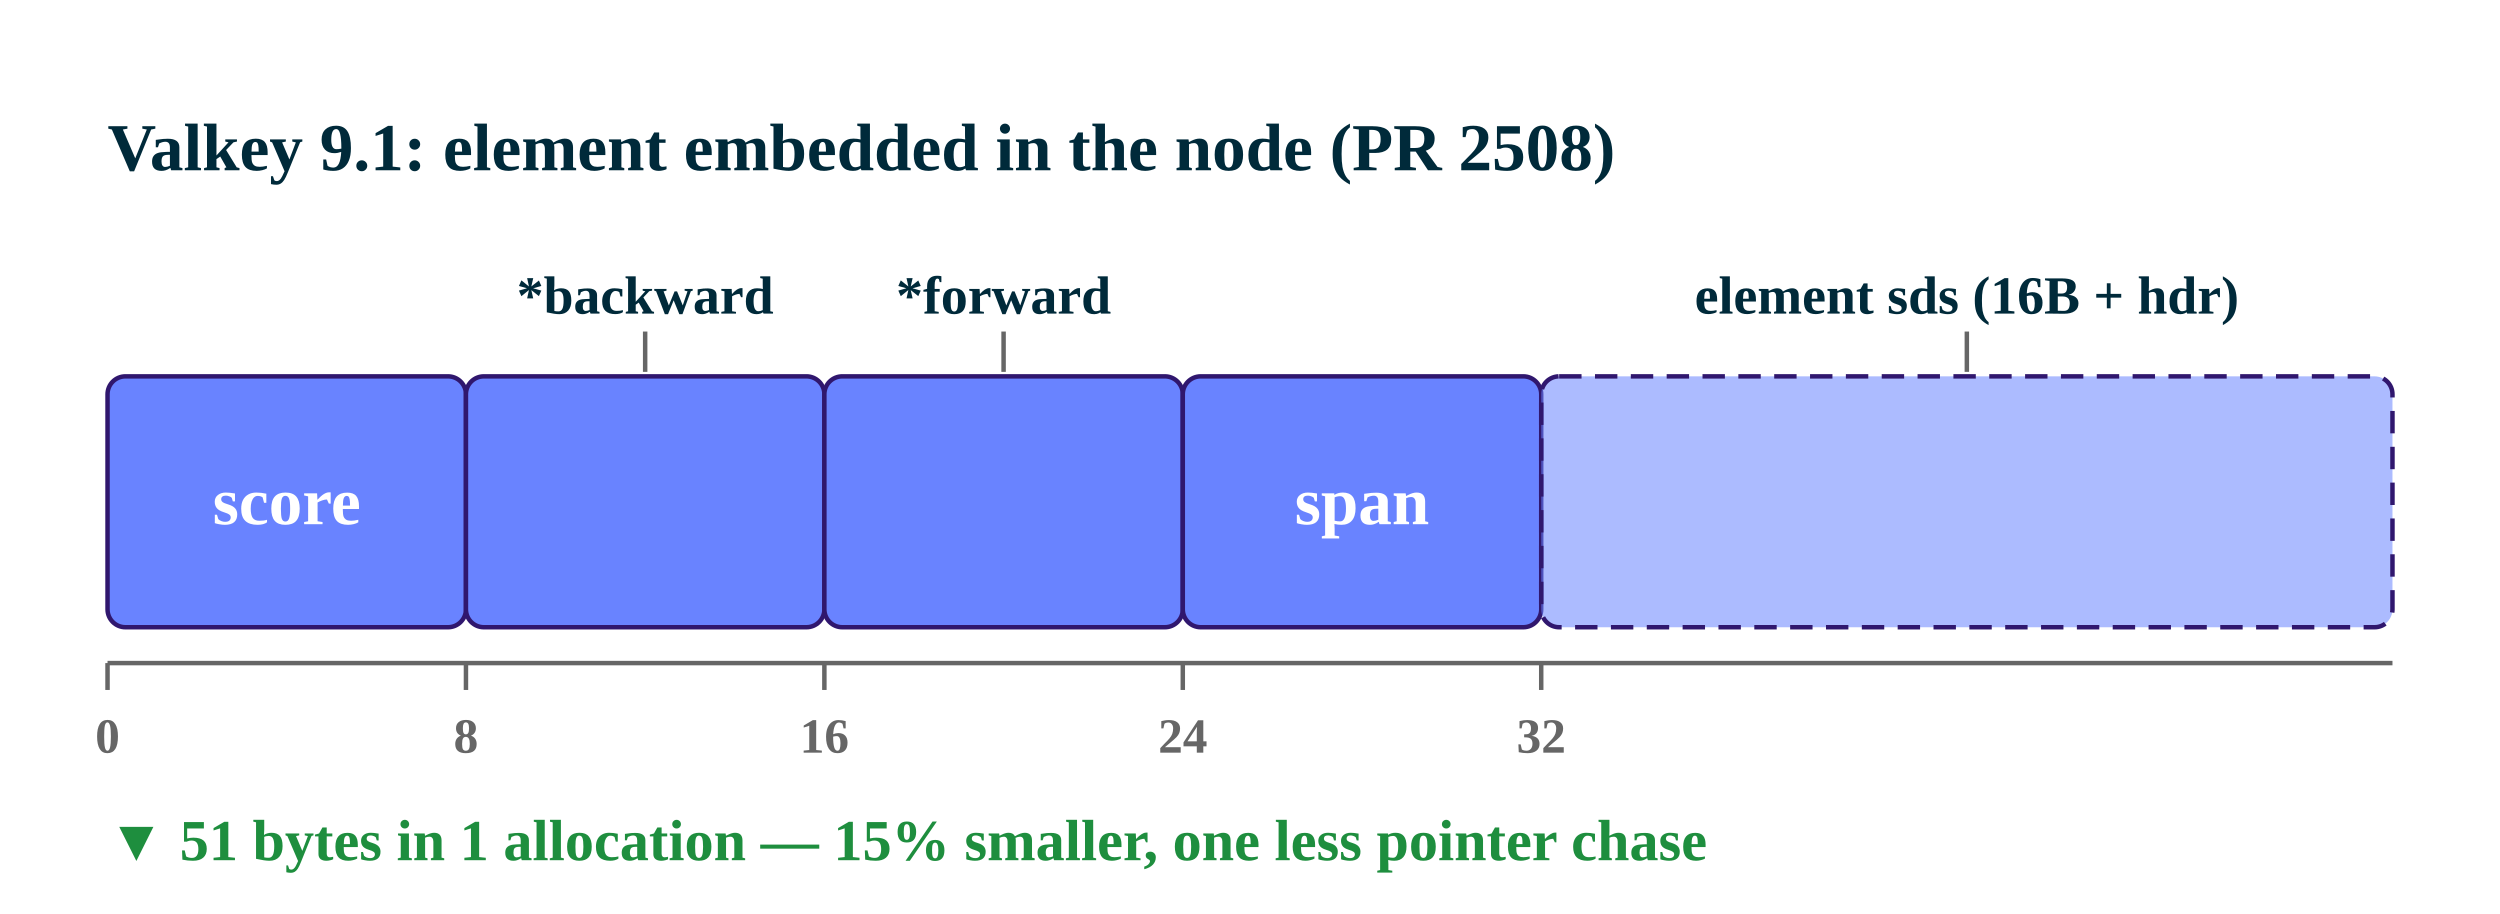
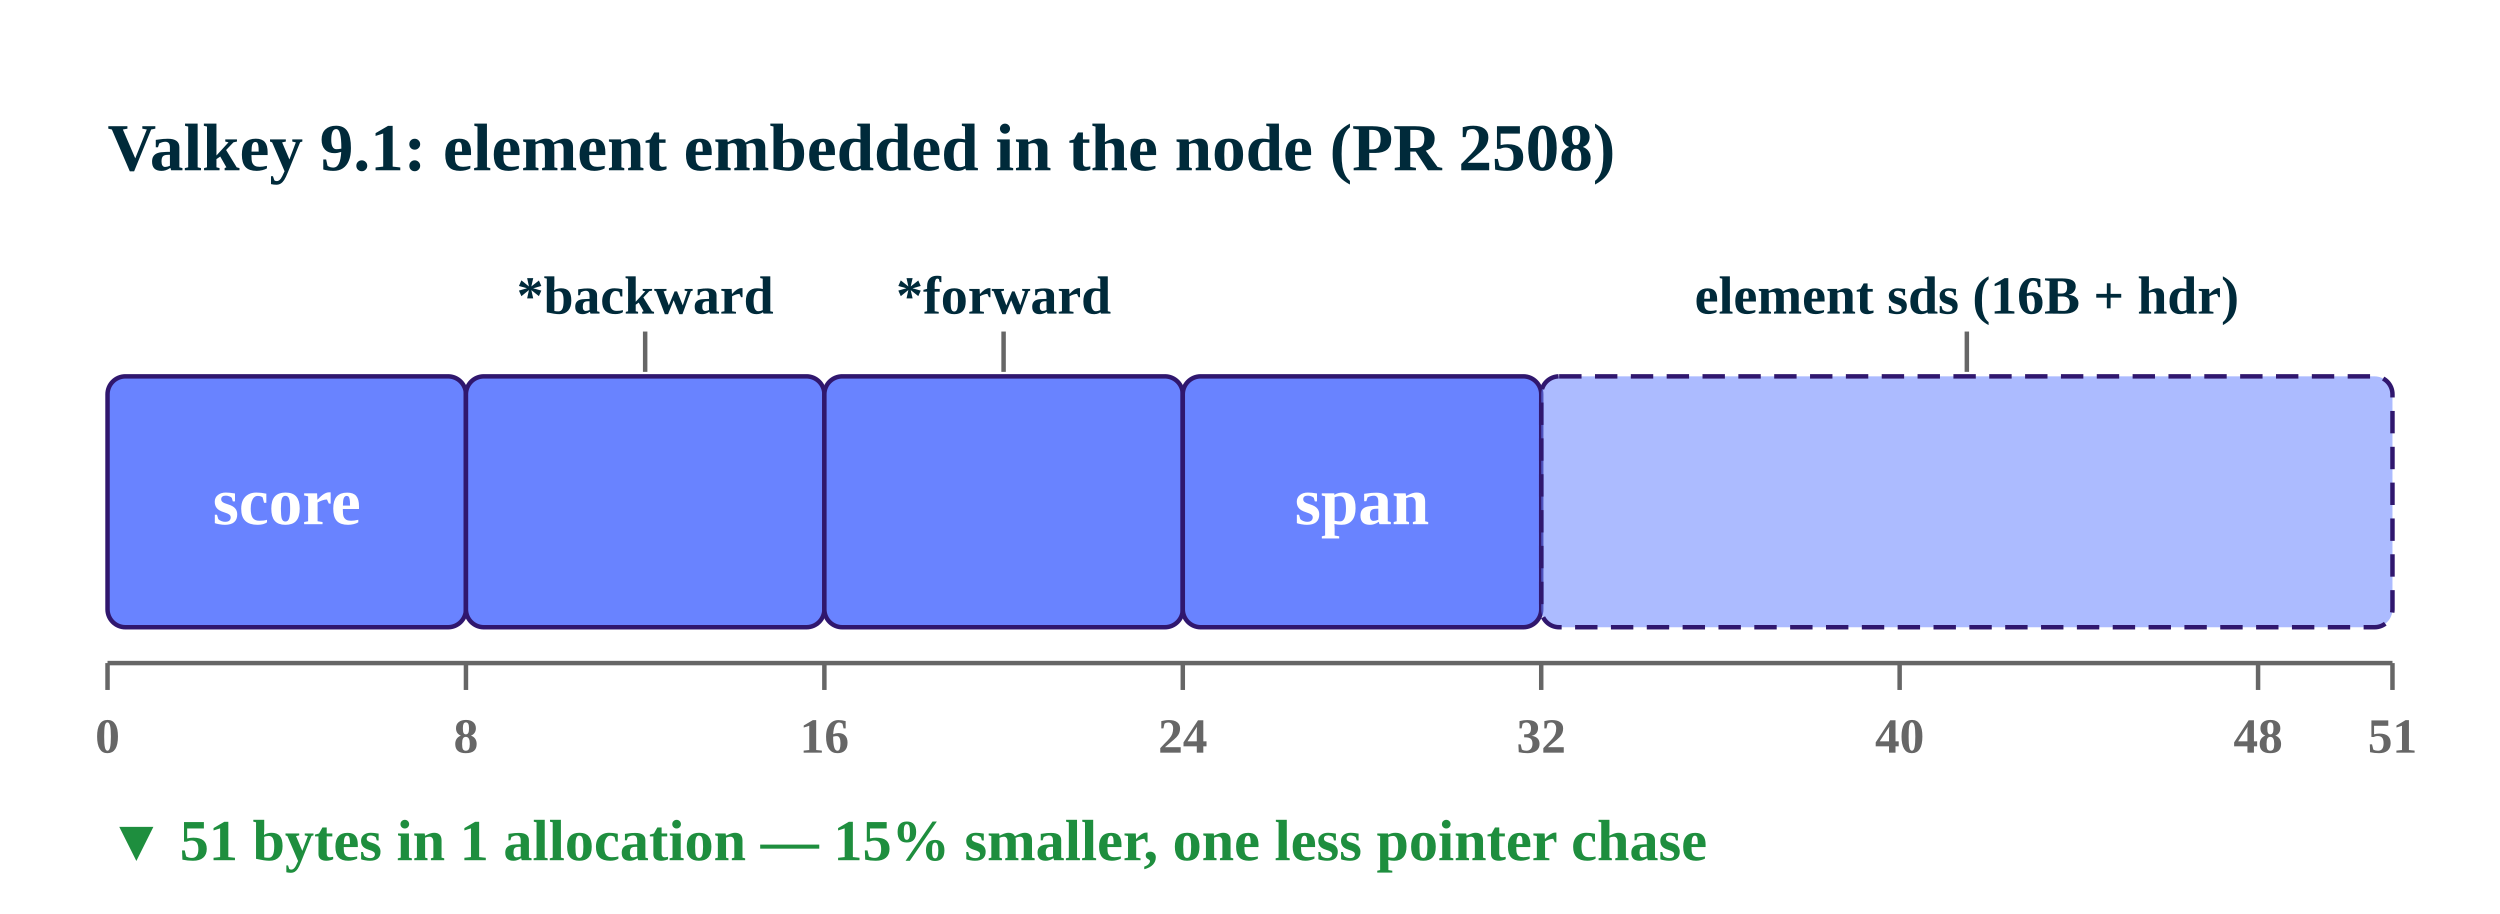
<svg xmlns="http://www.w3.org/2000/svg" viewBox="0 0 558 204" style="width:100%;max-width:558px;height:auto">
  <style>
-   .fd-bg      { fill: var(--fd-bg, #ffffff); }
+   .fd-background      { fill: var(--fd-background, #ffffff); }
  .fd-title   { fill: var(--fd-text, #002a3a); }
-   .fd-field   { fill: var(--fd-field, #6983ff); stroke: var(--fd-border, #30176e); stroke-width: 1; }
-   .fd-pad     { fill: url(#fd-hatch); stroke: var(--fd-pad-stroke, #b9c2cc); stroke-width: 1; }
-   .fd-flex    { fill: none; stroke: var(--fd-muted, #666666); stroke-width: 1; stroke-dasharray: 4 3; }
-   .fd-extra   { fill: var(--fd-field, #6983ff); fill-opacity: 0.55; stroke: var(--fd-border, #30176e); stroke-width: 1; stroke-dasharray: 5 3; }
-   .fd-plus    { fill: var(--fd-muted, #666666); }
-   .fd-label   { fill: var(--fd-field-text, #ffffff); }
-   .fd-padlbl  { fill: var(--fd-muted, #666666); }
-   .fd-callout { fill: var(--fd-text, #002a3a); }
-   .fd-leader  { stroke: var(--fd-muted, #666666); stroke-width: 1; fill: none; }
-   .fd-ruler   { stroke: var(--fd-muted, #666666); stroke-width: 1; }
-   .fd-rlbl    { fill: var(--fd-muted, #666666); }
-   .fd-accent  { fill: var(--fd-accent, #1e8e3e); }
+   .fd-field-box   { fill: var(--fd-field-fill, #6983ff); stroke: var(--fd-field-border, #30176e); stroke-width: 1; }
+   .fd-padding-box     { fill: url(#fd-hatch); stroke: var(--fd-padding-stroke, #b9c2cc); stroke-width: 1; }
+   .fd-flexible-array    { fill: none; stroke: var(--fd-muted, #666666); stroke-width: 1; stroke-dasharray: 4 3; }
+   .fd-extra-box   { fill: var(--fd-field-fill, #6983ff); fill-opacity: 0.55; stroke: var(--fd-field-border, #30176e); stroke-width: 1; stroke-dasharray: 5 3; }
+   .fd-allocation-plus    { fill: var(--fd-muted, #666666); }
+   .fd-field-label   { fill: var(--fd-field-text, #ffffff); }
+   .fd-padding-label  { fill: var(--fd-muted, #666666); }
+   .fd-callout-label { fill: var(--fd-text, #002a3a); }
+   .fd-leader-line  { stroke: var(--fd-muted, #666666); stroke-width: 1; fill: none; }
+   .fd-ruler-line   { stroke: var(--fd-muted, #666666); stroke-width: 1; }
+   .fd-cache-line   { stroke: var(--fd-text, #002a3a); stroke-width: 3; stroke-dasharray: 7 4; opacity: 0.8; }
+   .fd-cache-line-label    { fill: var(--fd-text, #002a3a); }
+   .fd-ruler-label    { fill: var(--fd-muted, #666666); }
+   .fd-note  { fill: var(--fd-highlight, #1e8e3e); }
  text        { font-family: var(--fd-font, 'Fira Mono', Consolas, Menlo, Monaco, 'Courier New', monospace); }
-   .fd-hatchbg { fill: var(--fd-pad, #f5f7f7); }
-   .fd-hatchln { stroke: var(--fd-pad-stroke, #b9c2cc); stroke-width: 1.5; }
+   .fd-hatch-background { fill: var(--fd-padding-fill, #f5f7f7); }
+   .fd-hatch-lines { stroke: var(--fd-padding-stroke, #b9c2cc); stroke-width: 1.5; }
+   .fd-subdivision-line  { stroke: var(--fd-field-text, #ffffff); stroke-width: 1; stroke-dasharray: 2 3; opacity: 0.45; }
</style>
-   <rect class="fd-bg" width="100%" height="100%" rx="8" />
+   <rect class="fd-background" width="100%" height="100%" rx="8" />
  <defs>
    <pattern id="fd-hatch" width="6" height="6" patternTransform="rotate(45)" patternUnits="userSpaceOnUse">
-       <rect class="fd-hatchbg" width="6" height="6" />
-       <line class="fd-hatchln" x1="0" y1="0" x2="0" y2="6" />
+       <rect class="fd-hatch-background" width="6" height="6" />
+       <line class="fd-hatch-lines" x1="0" y1="0" x2="0" y2="6" />
    </pattern>
  </defs>
  <text class="fd-title" x="24.0" y="38.0" font-size="15" font-weight="700" text-anchor="start">Valkey 9.1: element embedded in the node (PR 2508)</text>
-   <rect class="fd-field" x="24.0" y="84.0" width="80.0" height="56" rx="4" />
-   <rect class="fd-field" x="104.0" y="84.0" width="80.0" height="56" rx="4" />
-   <rect class="fd-field" x="184.0" y="84.0" width="80.0" height="56" rx="4" />
-   <rect class="fd-field" x="264.0" y="84.0" width="80.0" height="56" rx="4" />
-   <rect class="fd-extra" x="344.0" y="84.0" width="190.0" height="56" rx="4" />
-   <text class="fd-label" x="64.0" y="117.0" font-size="15" font-weight="700" text-anchor="middle">score</text>
-   <text class="fd-label" x="304.0" y="117.0" font-size="15" font-weight="700" text-anchor="middle">span</text>
-   <text class="fd-callout" x="144.0" y="70.0" font-size="12" font-weight="600" text-anchor="middle">*backward</text>
-   <line class="fd-leader" x1="144.0" y1="74.0" x2="144.0" y2="83.0" />
-   <text class="fd-callout" x="224.0" y="70.0" font-size="12" font-weight="600" text-anchor="middle">*forward</text>
-   <line class="fd-leader" x1="224.0" y1="74.0" x2="224.0" y2="83.0" />
-   <text class="fd-callout" x="439.0" y="70.0" font-size="12" font-weight="600" text-anchor="middle">element sds (16B + hdr)</text>
-   <line class="fd-leader" x1="439.0" y1="74.0" x2="439.0" y2="83.0" />
-   <line class="fd-ruler" x1="24" y1="148" x2="534.0" y2="148" />
-   <line class="fd-ruler" x1="24.0" y1="148" x2="24.0" y2="154" />
-   <text class="fd-rlbl" x="24.0" y="168.0" font-size="11" font-weight="600" text-anchor="middle">0</text>
-   <line class="fd-ruler" x1="104.0" y1="148" x2="104.0" y2="154" />
-   <text class="fd-rlbl" x="104.0" y="168.0" font-size="11" font-weight="600" text-anchor="middle">8</text>
-   <line class="fd-ruler" x1="184.0" y1="148" x2="184.0" y2="154" />
-   <text class="fd-rlbl" x="184.0" y="168.0" font-size="11" font-weight="600" text-anchor="middle">16</text>
-   <line class="fd-ruler" x1="264.0" y1="148" x2="264.0" y2="154" />
-   <text class="fd-rlbl" x="264.0" y="168.0" font-size="11" font-weight="600" text-anchor="middle">24</text>
-   <line class="fd-ruler" x1="344.0" y1="148" x2="344.0" y2="154" />
-   <text class="fd-rlbl" x="344.0" y="168.0" font-size="11" font-weight="600" text-anchor="middle">32</text>
-   <text class="fd-accent" x="24.0" y="192.0" font-size="13" font-weight="700" text-anchor="start">▼ 51 bytes in 1 allocation — 15% smaller, one less pointer chase</text>
+   <rect class="fd-field-box" x="24.0" y="84.0" width="80.0" height="56" rx="4" />
+   <rect class="fd-field-box" x="104.0" y="84.0" width="80.0" height="56" rx="4" />
+   <rect class="fd-field-box" x="184.0" y="84.0" width="80.0" height="56" rx="4" />
+   <rect class="fd-field-box" x="264.0" y="84.0" width="80.0" height="56" rx="4" />
+   <rect class="fd-extra-box" x="344.0" y="84.0" width="190.0" height="56" rx="4" />
+   <text class="fd-field-label" x="64.0" y="117.0" font-size="15" font-weight="700" text-anchor="middle">score</text>
+   <text class="fd-field-label" x="304.0" y="117.0" font-size="15" font-weight="700" text-anchor="middle">span</text>
+   <text class="fd-callout-label" x="144.0" y="70.0" font-size="12" font-weight="600" text-anchor="middle">*backward</text>
+   <line class="fd-leader-line" x1="144.0" y1="74.0" x2="144.0" y2="83.0" />
+   <text class="fd-callout-label" x="224.0" y="70.0" font-size="12" font-weight="600" text-anchor="middle">*forward</text>
+   <line class="fd-leader-line" x1="224.0" y1="74.0" x2="224.0" y2="83.0" />
+   <text class="fd-callout-label" x="439.0" y="70.0" font-size="12" font-weight="600" text-anchor="middle">element sds (16B + hdr)</text>
+   <line class="fd-leader-line" x1="439.0" y1="74.0" x2="439.0" y2="83.0" />
+   <line class="fd-ruler-line" x1="24.0" y1="148" x2="534.0" y2="148" />
+   <line class="fd-ruler-line" x1="24.0" y1="148" x2="24.0" y2="154" />
+   <text class="fd-ruler-label" x="24.0" y="168.0" font-size="11" font-weight="600" text-anchor="middle">0</text>
+   <line class="fd-ruler-line" x1="104.0" y1="148" x2="104.0" y2="154" />
+   <text class="fd-ruler-label" x="104.0" y="168.0" font-size="11" font-weight="600" text-anchor="middle">8</text>
+   <line class="fd-ruler-line" x1="184.0" y1="148" x2="184.0" y2="154" />
+   <text class="fd-ruler-label" x="184.0" y="168.0" font-size="11" font-weight="600" text-anchor="middle">16</text>
+   <line class="fd-ruler-line" x1="264.0" y1="148" x2="264.0" y2="154" />
+   <text class="fd-ruler-label" x="264.0" y="168.0" font-size="11" font-weight="600" text-anchor="middle">24</text>
+   <line class="fd-ruler-line" x1="344.0" y1="148" x2="344.0" y2="154" />
+   <text class="fd-ruler-label" x="344.0" y="168.0" font-size="11" font-weight="600" text-anchor="middle">32</text>
+   <line class="fd-ruler-line" x1="424.0" y1="148" x2="424.0" y2="154" />
+   <text class="fd-ruler-label" x="424.0" y="168.0" font-size="11" font-weight="600" text-anchor="middle">40</text>
+   <line class="fd-ruler-line" x1="504.0" y1="148" x2="504.0" y2="154" />
+   <text class="fd-ruler-label" x="504.0" y="168.0" font-size="11" font-weight="600" text-anchor="middle">48</text>
+   <line class="fd-ruler-line" x1="534.0" y1="148" x2="534.0" y2="154" />
+   <text class="fd-ruler-label" x="534.0" y="168.0" font-size="11" font-weight="600" text-anchor="middle">51</text>
+   <text class="fd-note" x="24.0" y="192.0" font-size="13" font-weight="700" text-anchor="start">▼ 51 bytes in 1 allocation — 15% smaller, one less pointer chase</text>
</svg>
